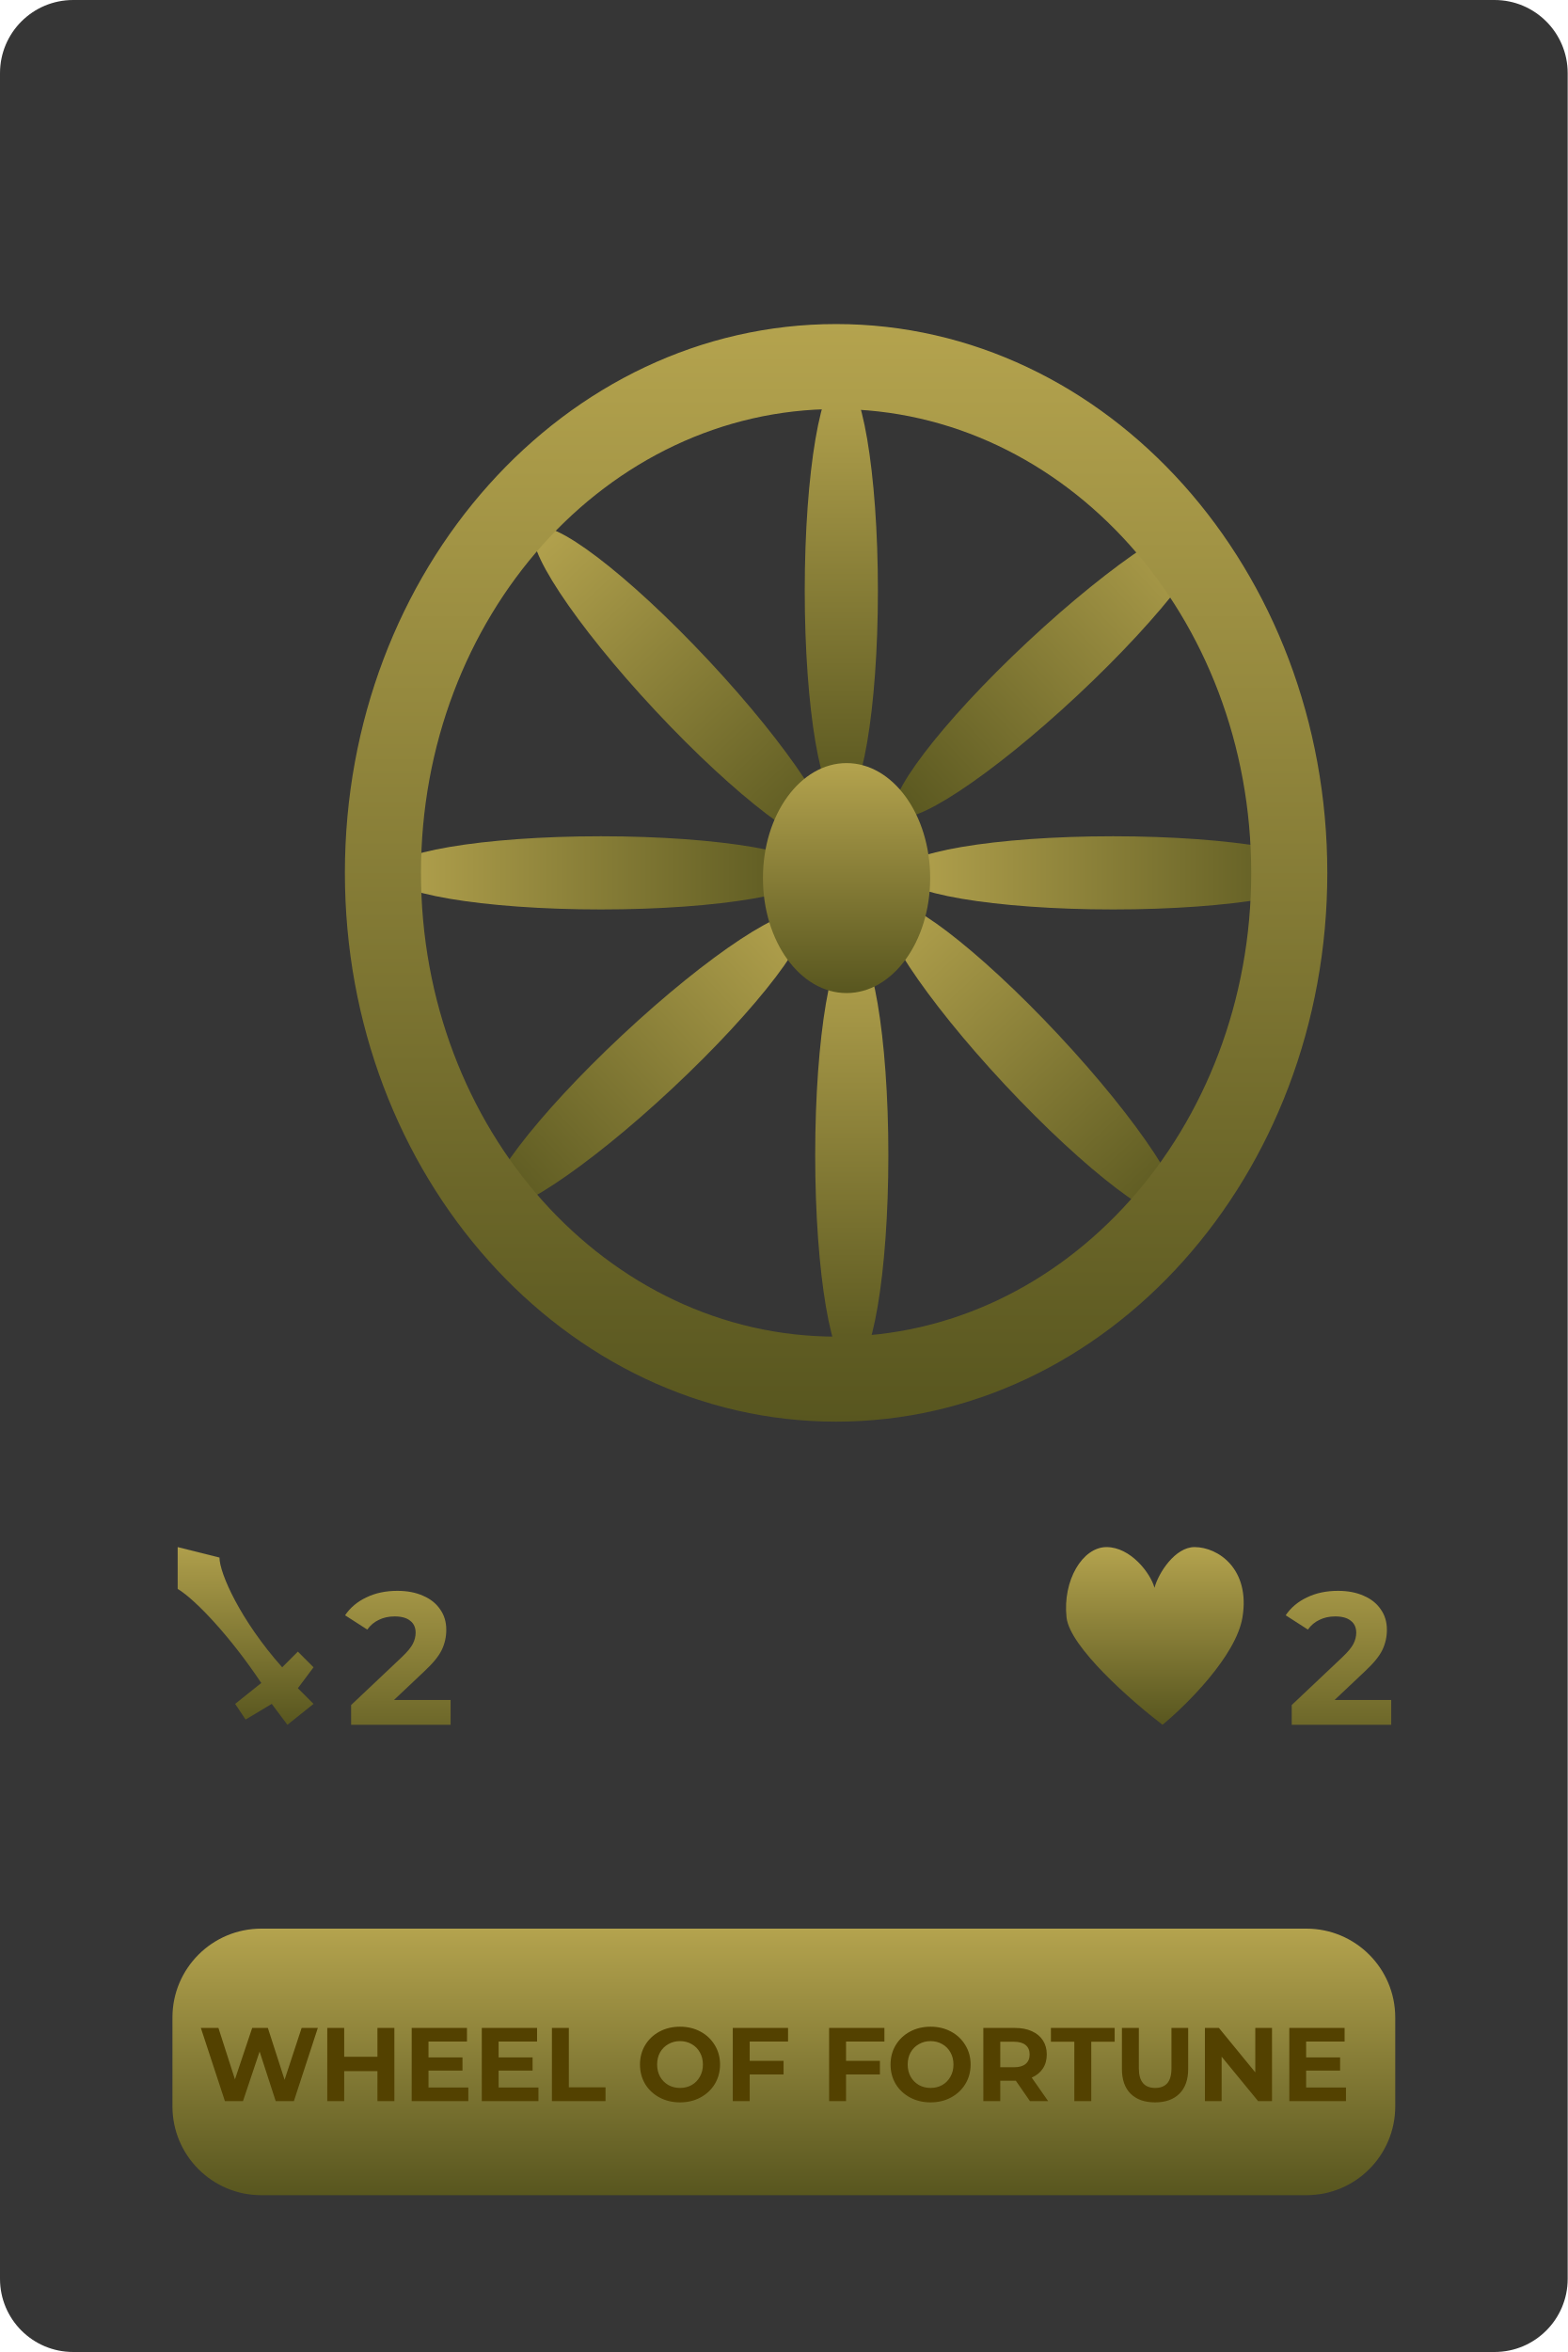
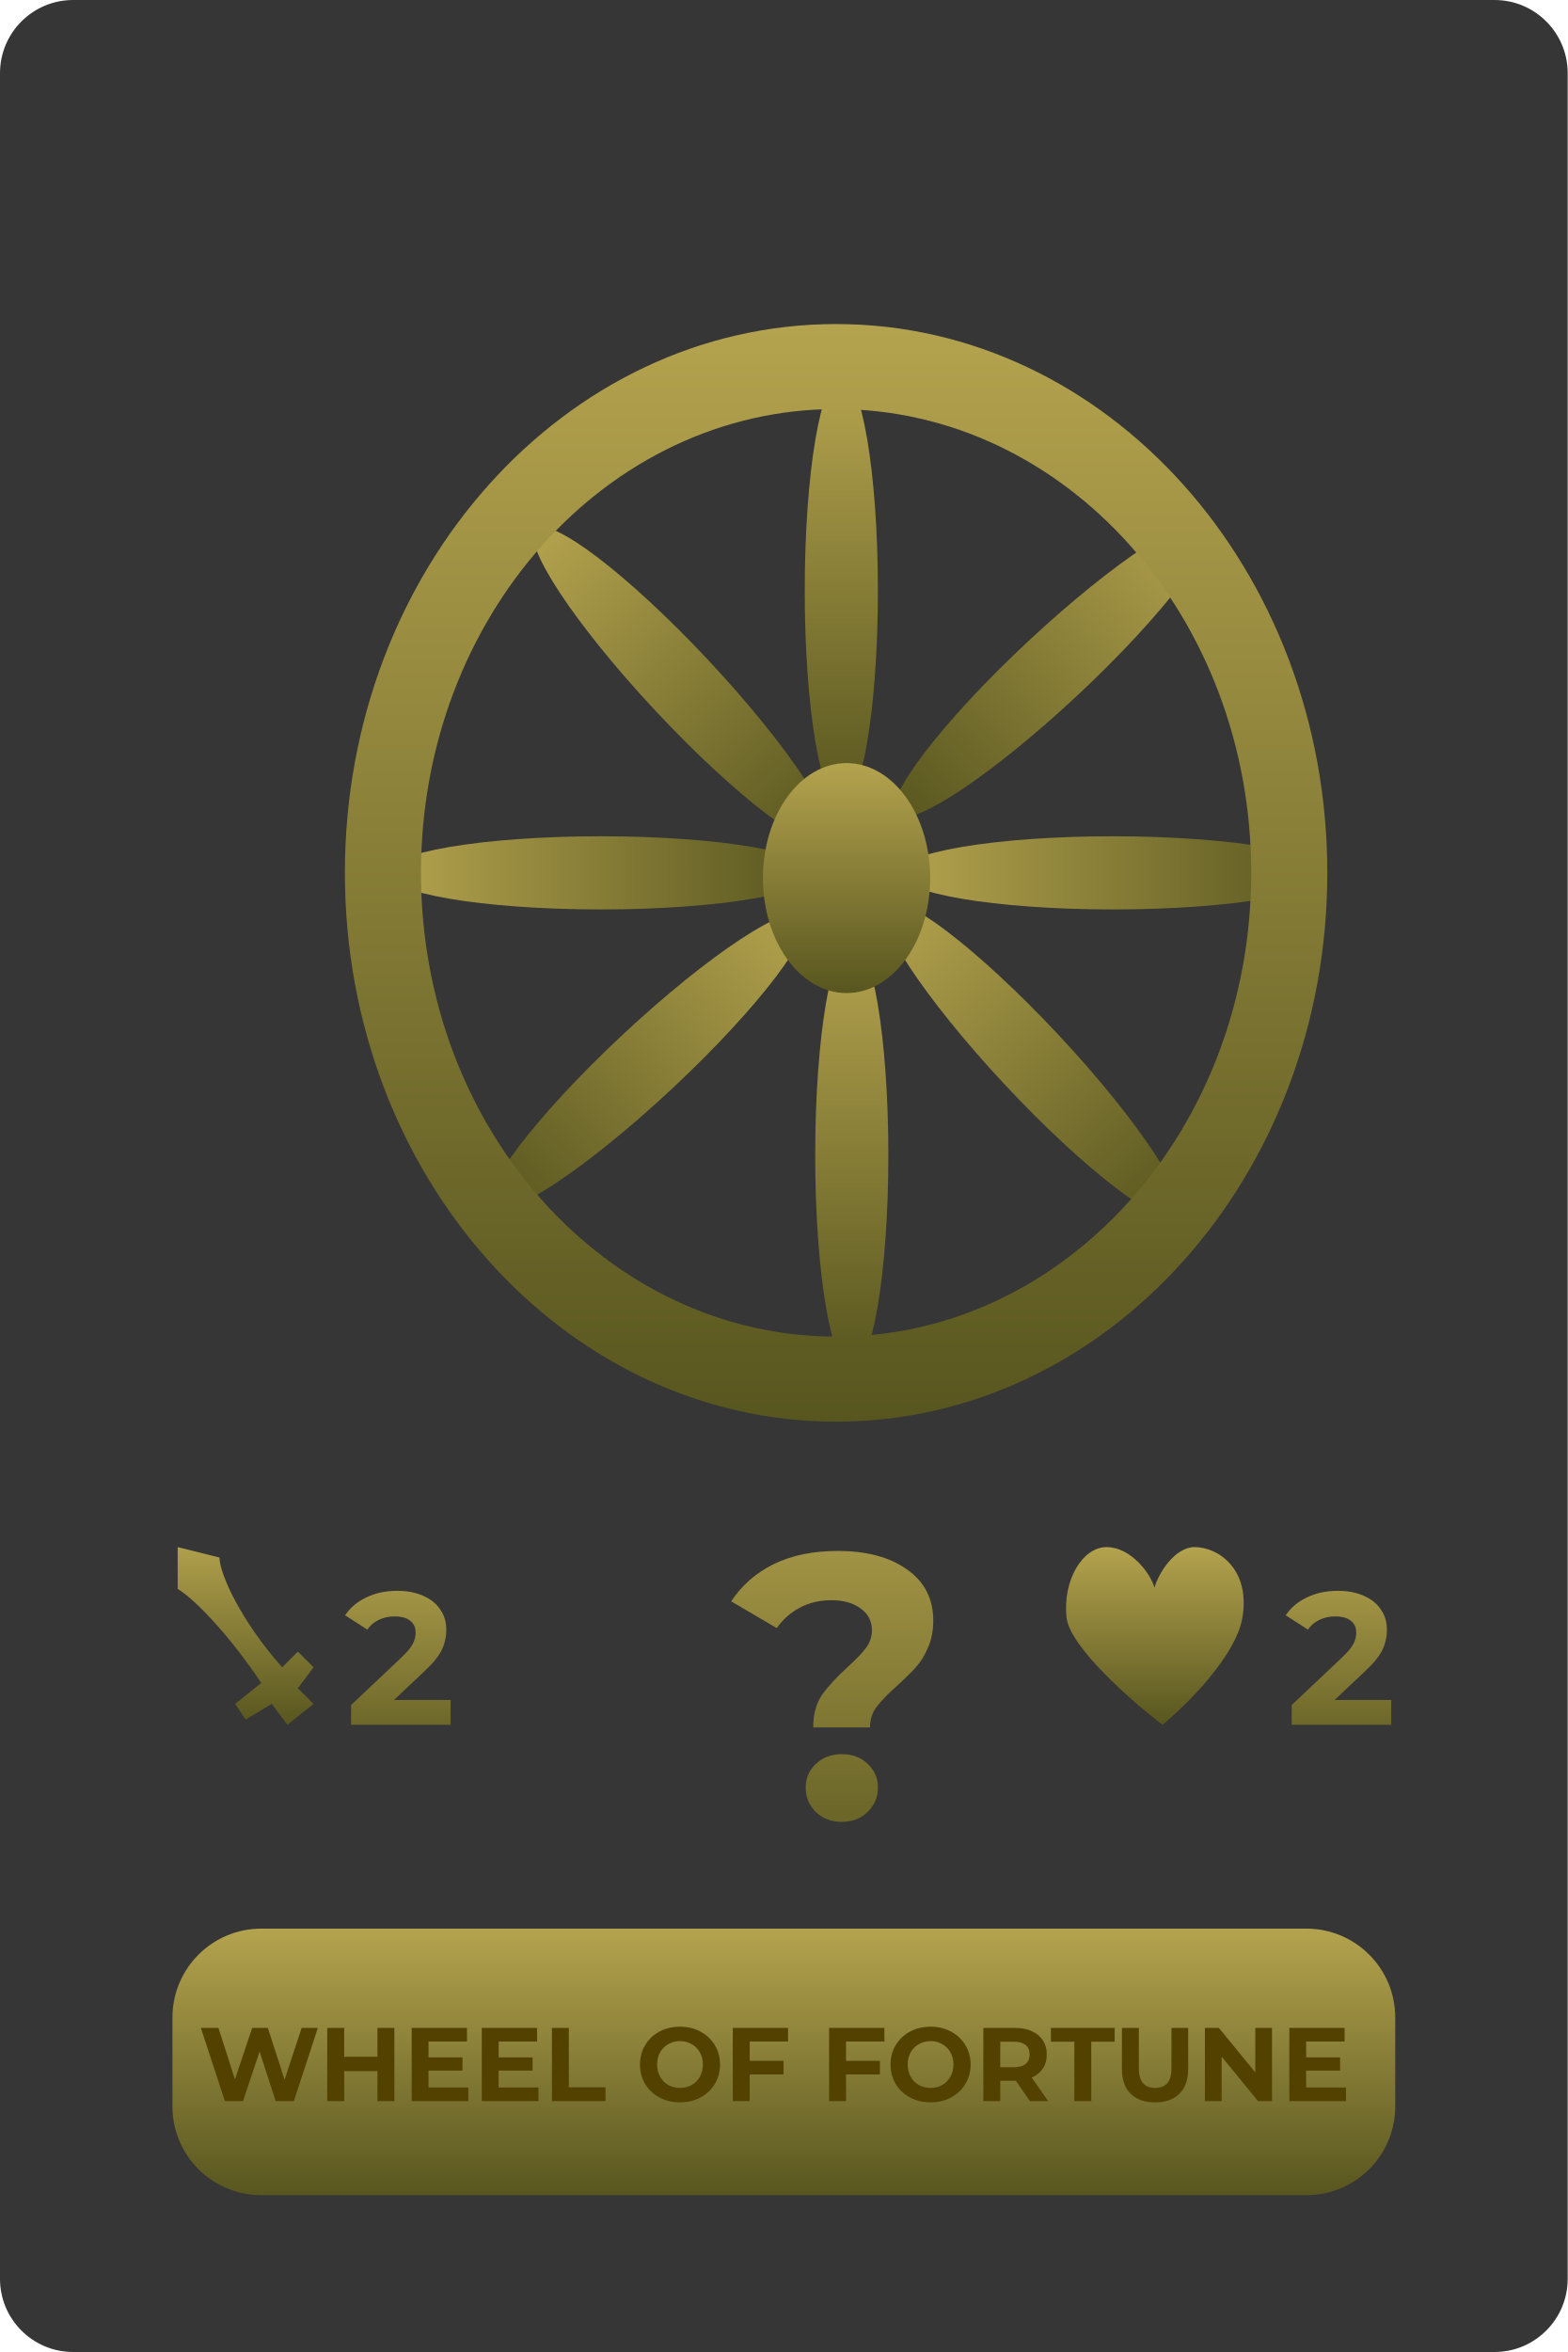
<svg xmlns="http://www.w3.org/2000/svg" width="150" height="225" viewBox="0 0 150 225" fill="none">
  <path d="M0 7C0 3.134 3.134 0 7 0H143C146.866 0 150 3.134 150 7V218C150 221.866 146.866 225 143 225H7C3.134 225 0 221.866 0 218V7Z" fill="#363636" />
  <rect x="16.5" y="184.5" width="117" height="25.5" rx="8.5" fill="url(#paint0_linear_12_620)" />
  <path d="M30.41 194L28.12 201H26.38L24.84 196.26L23.25 201H21.52L19.22 194H20.9L22.48 198.92L24.13 194H25.63L27.23 198.96L28.86 194H30.41ZM37.734 194V201H36.114V198.13H32.934V201H31.314V194H32.934V196.76H36.114V194H37.734ZM44.81 199.7V201H39.391V194H44.681V195.3H41.001V196.82H44.251V198.08H41.001V199.7H44.81ZM51.52 199.7V201H46.099V194H51.389V195.3H47.709V196.82H50.959V198.08H47.709V199.7H51.52ZM52.809 194H54.428V199.68H57.938V201H52.809V194ZM65.066 201.12C64.339 201.12 63.682 200.963 63.096 200.65C62.516 200.337 62.059 199.907 61.726 199.36C61.399 198.807 61.236 198.187 61.236 197.5C61.236 196.813 61.399 196.197 61.726 195.65C62.059 195.097 62.516 194.663 63.096 194.35C63.682 194.037 64.339 193.88 65.066 193.88C65.792 193.88 66.446 194.037 67.026 194.35C67.606 194.663 68.062 195.097 68.396 195.65C68.729 196.197 68.896 196.813 68.896 197.5C68.896 198.187 68.729 198.807 68.396 199.36C68.062 199.907 67.606 200.337 67.026 200.65C66.446 200.963 65.792 201.12 65.066 201.12ZM65.066 199.74C65.479 199.74 65.852 199.647 66.186 199.46C66.519 199.267 66.779 199 66.966 198.66C67.159 198.32 67.256 197.933 67.256 197.5C67.256 197.067 67.159 196.68 66.966 196.34C66.779 196 66.519 195.737 66.186 195.55C65.852 195.357 65.479 195.26 65.066 195.26C64.652 195.26 64.279 195.357 63.946 195.55C63.612 195.737 63.349 196 63.156 196.34C62.969 196.68 62.876 197.067 62.876 197.5C62.876 197.933 62.969 198.32 63.156 198.66C63.349 199 63.612 199.267 63.946 199.46C64.279 199.647 64.652 199.74 65.066 199.74ZM71.733 195.3V197.15H74.973V198.45H71.733V201H70.113V194H75.403V195.3H71.733ZM80.952 195.3V197.15H84.192V198.45H80.952V201H79.332V194H84.622V195.3H80.952ZM89.04 201.12C88.314 201.12 87.657 200.963 87.07 200.65C86.49 200.337 86.034 199.907 85.7 199.36C85.374 198.807 85.21 198.187 85.21 197.5C85.21 196.813 85.374 196.197 85.7 195.65C86.034 195.097 86.49 194.663 87.07 194.35C87.657 194.037 88.314 193.88 89.04 193.88C89.767 193.88 90.42 194.037 91 194.35C91.58 194.663 92.037 195.097 92.37 195.65C92.704 196.197 92.87 196.813 92.87 197.5C92.87 198.187 92.704 198.807 92.37 199.36C92.037 199.907 91.58 200.337 91 200.65C90.42 200.963 89.767 201.12 89.04 201.12ZM89.04 199.74C89.454 199.74 89.827 199.647 90.16 199.46C90.494 199.267 90.754 199 90.94 198.66C91.134 198.32 91.23 197.933 91.23 197.5C91.23 197.067 91.134 196.68 90.94 196.34C90.754 196 90.494 195.737 90.16 195.55C89.827 195.357 89.454 195.26 89.04 195.26C88.627 195.26 88.254 195.357 87.92 195.55C87.587 195.737 87.324 196 87.13 196.34C86.944 196.68 86.85 197.067 86.85 197.5C86.85 197.933 86.944 198.32 87.13 198.66C87.324 199 87.587 199.267 87.92 199.46C88.254 199.647 88.627 199.74 89.04 199.74ZM98.548 201L97.198 199.05H97.118H95.708V201H94.088V194H97.118C97.738 194 98.275 194.103 98.728 194.31C99.188 194.517 99.541 194.81 99.788 195.19C100.034 195.57 100.158 196.02 100.158 196.54C100.158 197.06 100.031 197.51 99.778 197.89C99.531 198.263 99.178 198.55 98.718 198.75L100.288 201H98.548ZM98.518 196.54C98.518 196.147 98.391 195.847 98.138 195.64C97.885 195.427 97.514 195.32 97.028 195.32H95.708V197.76H97.028C97.514 197.76 97.885 197.653 98.138 197.44C98.391 197.227 98.518 196.927 98.518 196.54ZM102.794 195.32H100.554V194H106.654V195.32H104.414V201H102.794V195.32ZM110.518 201.12C109.518 201.12 108.738 200.843 108.178 200.29C107.625 199.737 107.348 198.947 107.348 197.92V194H108.968V197.86C108.968 199.113 109.488 199.74 110.528 199.74C111.035 199.74 111.421 199.59 111.688 199.29C111.955 198.983 112.088 198.507 112.088 197.86V194H113.688V197.92C113.688 198.947 113.408 199.737 112.848 200.29C112.295 200.843 111.518 201.12 110.518 201.12ZM121.709 194V201H120.379L116.889 196.75V201H115.289V194H116.629L120.109 198.25V194H121.709ZM128.785 199.7V201H123.365V194H128.655V195.3H124.975V196.82H128.225V198.08H124.975V199.7H128.785Z" fill="#534100" />
  <ellipse cx="80.5" cy="56.5" rx="3.5" ry="20.5" fill="url(#paint1_linear_12_620)" />
  <ellipse cx="106.5" cy="83.5" rx="3.5" ry="20.5" transform="rotate(-90 106.5 83.5)" fill="url(#paint2_linear_12_620)" />
  <ellipse cx="57.5" cy="83.5" rx="3.5" ry="20.5" transform="rotate(-90 57.5 83.5)" fill="url(#paint3_linear_12_620)" />
  <ellipse cx="81.5" cy="110.5" rx="3.5" ry="20.5" fill="url(#paint4_linear_12_620)" />
  <ellipse cx="100.701" cy="63.967" rx="3.5" ry="20.5" transform="rotate(46.9331 100.701 63.9672)" fill="url(#paint5_linear_12_620)" />
  <ellipse cx="98.73" cy="101.399" rx="3.5" ry="20.5" transform="rotate(-43.0669 98.7299 101.399)" fill="url(#paint6_linear_12_620)" />
  <ellipse cx="65.27" cy="65.601" rx="3.5" ry="20.5" transform="rotate(-43.0669 65.2701 65.6013)" fill="url(#paint7_linear_12_620)" />
  <ellipse cx="61.934" cy="101.572" rx="3.5" ry="20.5" transform="rotate(46.9331 61.9336 101.572)" fill="url(#paint8_linear_12_620)" />
  <path d="M127 83.5C127 112.495 105.957 136 80 136C54.043 136 33 112.495 33 83.5C33 54.505 54.043 31 80 31C105.957 31 127 54.505 127 83.5ZM40.281 83.5C40.281 108.003 58.064 127.867 80 127.867C101.936 127.867 119.719 108.003 119.719 83.5C119.719 58.997 101.936 39.133 80 39.133C58.064 39.133 40.281 58.997 40.281 83.5Z" fill="url(#paint9_linear_12_620)" />
  <ellipse cx="81" cy="84" rx="8" ry="11" fill="url(#paint10_linear_12_620)" />
  <path d="M17 148V152C18.667 153 22 156.5 25 161L22.5 163L23.5 164.5L26 163L27.5 165L30 163L28.5 161.5L30 159.5L28.5 158L27 159.5C23 155 21 150.5 21 149L17 148Z" fill="url(#paint11_linear_12_620)" />
  <path d="M43.116 162.624V165H33.594V163.11L38.454 158.52C38.97 158.028 39.318 157.608 39.498 157.26C39.678 156.9 39.768 156.546 39.768 156.198C39.768 155.694 39.594 155.31 39.246 155.046C38.91 154.77 38.412 154.632 37.752 154.632C37.2 154.632 36.702 154.74 36.258 154.956C35.814 155.16 35.442 155.472 35.142 155.892L33.018 154.524C33.51 153.792 34.188 153.222 35.052 152.814C35.916 152.394 36.906 152.184 38.022 152.184C38.958 152.184 39.774 152.34 40.47 152.652C41.178 152.952 41.724 153.384 42.108 153.948C42.504 154.5 42.702 155.154 42.702 155.91C42.702 156.594 42.558 157.236 42.27 157.836C41.982 158.436 41.424 159.12 40.596 159.888L37.698 162.624H43.116Z" fill="url(#paint12_linear_12_620)" />
  <path d="M133.116 162.624V165H123.594V163.11L128.454 158.52C128.97 158.028 129.318 157.608 129.498 157.26C129.678 156.9 129.768 156.546 129.768 156.198C129.768 155.694 129.594 155.31 129.246 155.046C128.91 154.77 128.412 154.632 127.752 154.632C127.2 154.632 126.702 154.74 126.258 154.956C125.814 155.16 125.442 155.472 125.142 155.892L123.018 154.524C123.51 153.792 124.188 153.222 125.052 152.814C125.916 152.394 126.906 152.184 128.022 152.184C128.958 152.184 129.774 152.34 130.47 152.652C131.178 152.952 131.724 153.384 132.108 153.948C132.504 154.5 132.702 155.154 132.702 155.91C132.702 156.594 132.558 157.236 132.27 157.836C131.982 158.436 131.424 159.12 130.596 159.888L127.698 162.624H133.116Z" fill="url(#paint13_linear_12_620)" />
-   <path d="M111.23 165C108.297 162.757 102.355 157.562 102.049 154.729C101.666 151.187 103.579 148 105.874 148C108.169 148 110.082 150.479 110.465 151.896C110.847 150.448 112.454 148 114.29 148C116.585 148 119.645 150.125 118.88 154.729C118.268 158.412 113.525 163.111 111.23 165Z" fill="url(#paint14_linear_12_620)" />
+   <path d="M111.23 165C108.297 162.757 102.355 157.562 102.049 154.729C101.666 151.188 103.579 148 105.874 148C108.169 148 110.082 150.479 110.465 151.896C110.847 150.448 112.454 148 114.29 148C116.585 148 119.645 150.125 118.88 154.729C118.268 158.412 113.525 163.111 111.23 165Z" fill="url(#paint14_linear_12_620)" />
+   <path d="M77.812 165.252C77.812 164.004 78.088 162.972 78.64 162.156C79.216 161.34 80.044 160.44 81.124 159.456C81.916 158.736 82.492 158.136 82.852 157.656C83.236 157.152 83.428 156.588 83.428 155.964C83.428 155.076 83.068 154.38 82.348 153.876C81.652 153.348 80.716 153.084 79.54 153.084C78.412 153.084 77.404 153.324 76.516 153.804C75.652 154.26 74.92 154.908 74.32 155.748L69.964 153.192C70.972 151.656 72.328 150.468 74.032 149.628C75.76 148.788 77.8 148.368 80.152 148.368C82.912 148.368 85.12 148.956 86.776 150.132C88.456 151.308 89.296 152.94 89.296 155.028C89.296 156.012 89.128 156.876 88.792 157.62C88.48 158.364 88.084 159 87.604 159.528C87.148 160.032 86.548 160.62 85.804 161.292C84.916 162.084 84.268 162.756 83.86 163.308C83.452 163.836 83.248 164.484 83.248 165.252H77.812ZM80.548 174.288C79.564 174.288 78.736 173.976 78.064 173.352C77.416 172.704 77.092 171.924 77.092 171.012C77.092 170.1 77.416 169.344 78.064 168.744C78.712 168.12 79.54 167.808 80.548 167.808C81.556 167.808 82.384 168.12 83.032 168.744C83.68 169.344 84.004 170.1 84.004 171.012C84.004 171.924 83.668 172.704 82.996 173.352C82.348 173.976 81.532 174.288 80.548 174.288Z" fill="url(#paint15_linear_12_620)" />
  <defs>
    <linearGradient id="paint0_linear_12_620" x1="75" y1="184.5" x2="75" y2="210" gradientUnits="userSpaceOnUse">
      <stop stop-color="#B4A34E" />
      <stop offset="1" stop-color="#58561F" />
    </linearGradient>
    <linearGradient id="paint1_linear_12_620" x1="80.5" y1="36" x2="80.5" y2="77" gradientUnits="userSpaceOnUse">
      <stop stop-color="#B4A34E" />
      <stop offset="1" stop-color="#58561F" />
    </linearGradient>
    <linearGradient id="paint2_linear_12_620" x1="106.5" y1="63" x2="106.5" y2="104" gradientUnits="userSpaceOnUse">
      <stop stop-color="#B4A34E" />
      <stop offset="1" stop-color="#58561F" />
    </linearGradient>
    <linearGradient id="paint3_linear_12_620" x1="57.5" y1="63" x2="57.5" y2="104" gradientUnits="userSpaceOnUse">
      <stop stop-color="#B4A34E" />
      <stop offset="1" stop-color="#58561F" />
    </linearGradient>
    <linearGradient id="paint4_linear_12_620" x1="81.5" y1="90" x2="81.5" y2="131" gradientUnits="userSpaceOnUse">
      <stop stop-color="#B4A34E" />
      <stop offset="1" stop-color="#58561F" />
    </linearGradient>
    <linearGradient id="paint5_linear_12_620" x1="100.701" y1="43.467" x2="100.701" y2="84.467" gradientUnits="userSpaceOnUse">
      <stop stop-color="#B4A34E" />
      <stop offset="1" stop-color="#58561F" />
    </linearGradient>
    <linearGradient id="paint6_linear_12_620" x1="98.73" y1="80.899" x2="98.73" y2="121.899" gradientUnits="userSpaceOnUse">
      <stop stop-color="#B4A34E" />
      <stop offset="1" stop-color="#58561F" />
    </linearGradient>
    <linearGradient id="paint7_linear_12_620" x1="65.27" y1="45.101" x2="65.27" y2="86.101" gradientUnits="userSpaceOnUse">
      <stop stop-color="#B4A34E" />
      <stop offset="1" stop-color="#58561F" />
    </linearGradient>
    <linearGradient id="paint8_linear_12_620" x1="61.934" y1="81.072" x2="61.934" y2="122.072" gradientUnits="userSpaceOnUse">
      <stop stop-color="#B4A34E" />
      <stop offset="1" stop-color="#58561F" />
    </linearGradient>
    <linearGradient id="paint9_linear_12_620" x1="80" y1="31" x2="80" y2="136" gradientUnits="userSpaceOnUse">
      <stop stop-color="#B4A34E" />
      <stop offset="1" stop-color="#58561F" />
    </linearGradient>
    <linearGradient id="paint10_linear_12_620" x1="81" y1="73" x2="81" y2="95" gradientUnits="userSpaceOnUse">
      <stop stop-color="#B4A34E" />
      <stop offset="1" stop-color="#58561F" />
    </linearGradient>
    <linearGradient id="paint11_linear_12_620" x1="24.25" y1="147" x2="24.25" y2="165" gradientUnits="userSpaceOnUse">
      <stop stop-color="#B4A34E" />
      <stop offset="1" stop-color="#58561F" />
    </linearGradient>
    <linearGradient id="paint12_linear_12_620" x1="38.5" y1="148" x2="38.5" y2="170" gradientUnits="userSpaceOnUse">
      <stop stop-color="#B4A34E" />
      <stop offset="1" stop-color="#58561F" />
    </linearGradient>
    <linearGradient id="paint13_linear_12_620" x1="128.5" y1="148" x2="128.5" y2="170" gradientUnits="userSpaceOnUse">
      <stop stop-color="#B4A34E" />
      <stop offset="1" stop-color="#58561F" />
    </linearGradient>
    <linearGradient id="paint14_linear_12_620" x1="110.871" y1="147.969" x2="110.871" y2="164.969" gradientUnits="userSpaceOnUse">
      <stop stop-color="#B4A34E" />
      <stop offset="1" stop-color="#58561F" />
    </linearGradient>
+     <linearGradient id="paint15_linear_12_620" x1="81" y1="139" x2="81" y2="183" gradientUnits="userSpaceOnUse">
+       <stop stop-color="#B4A34E" />
+       <stop offset="1" stop-color="#58561F" />
+     </linearGradient>
  </defs>
</svg>
